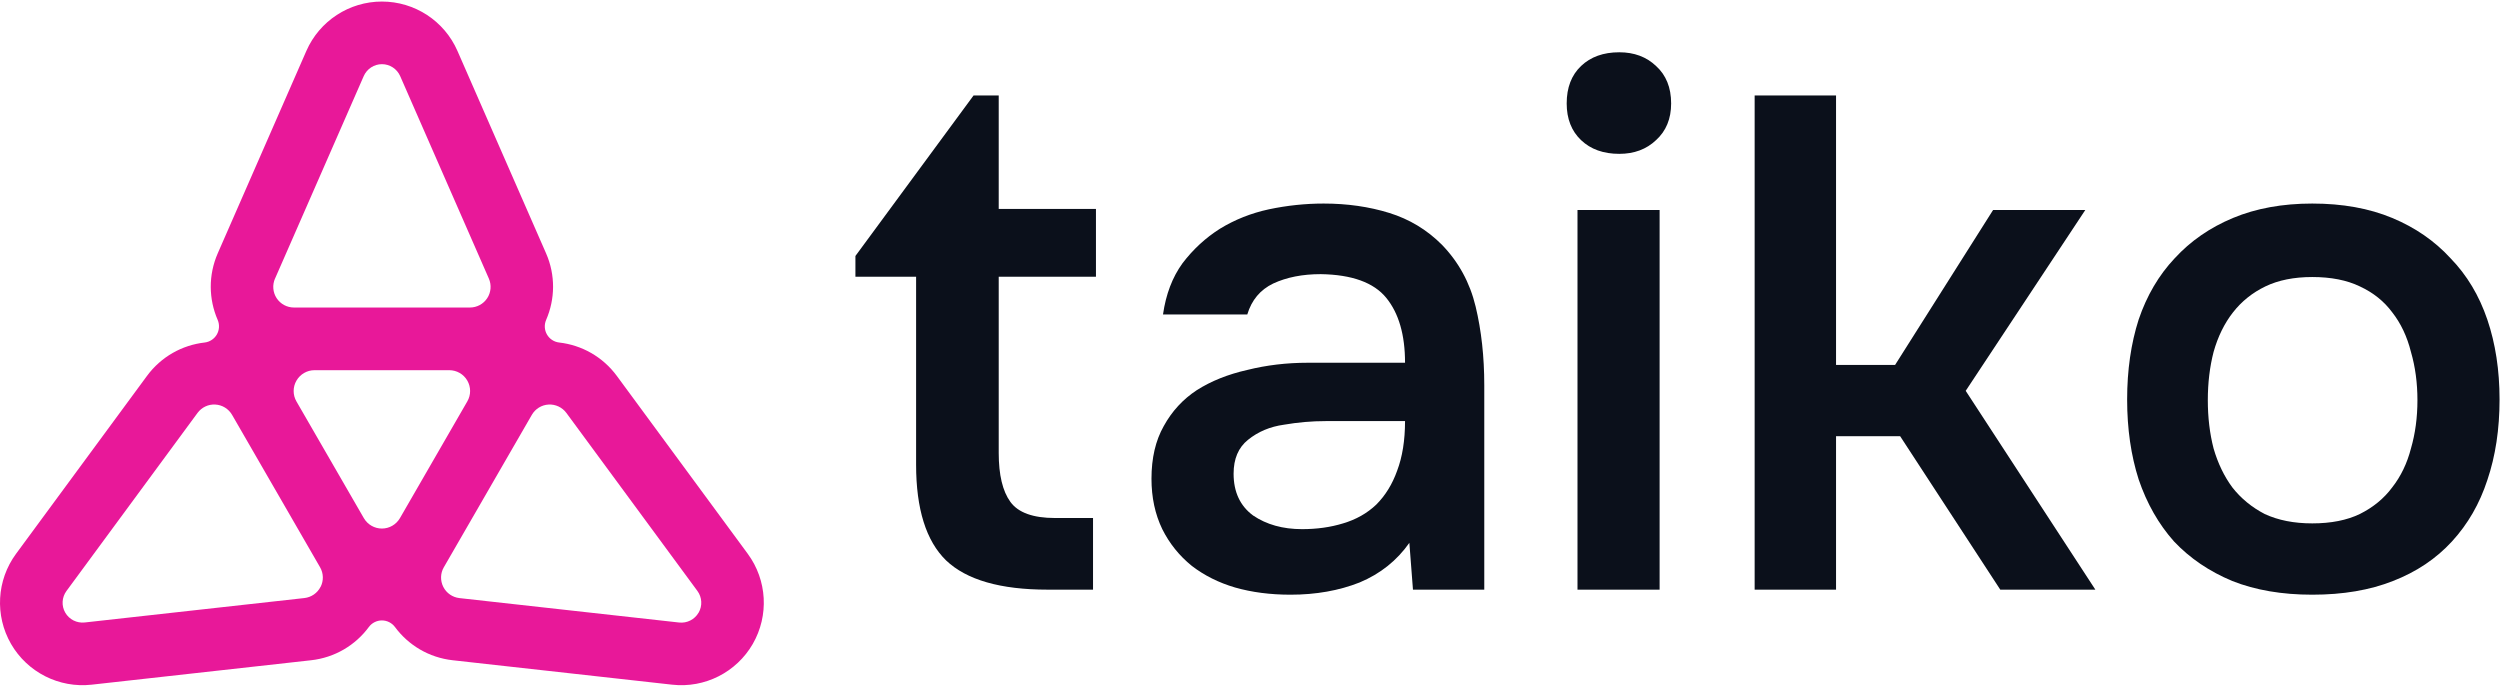
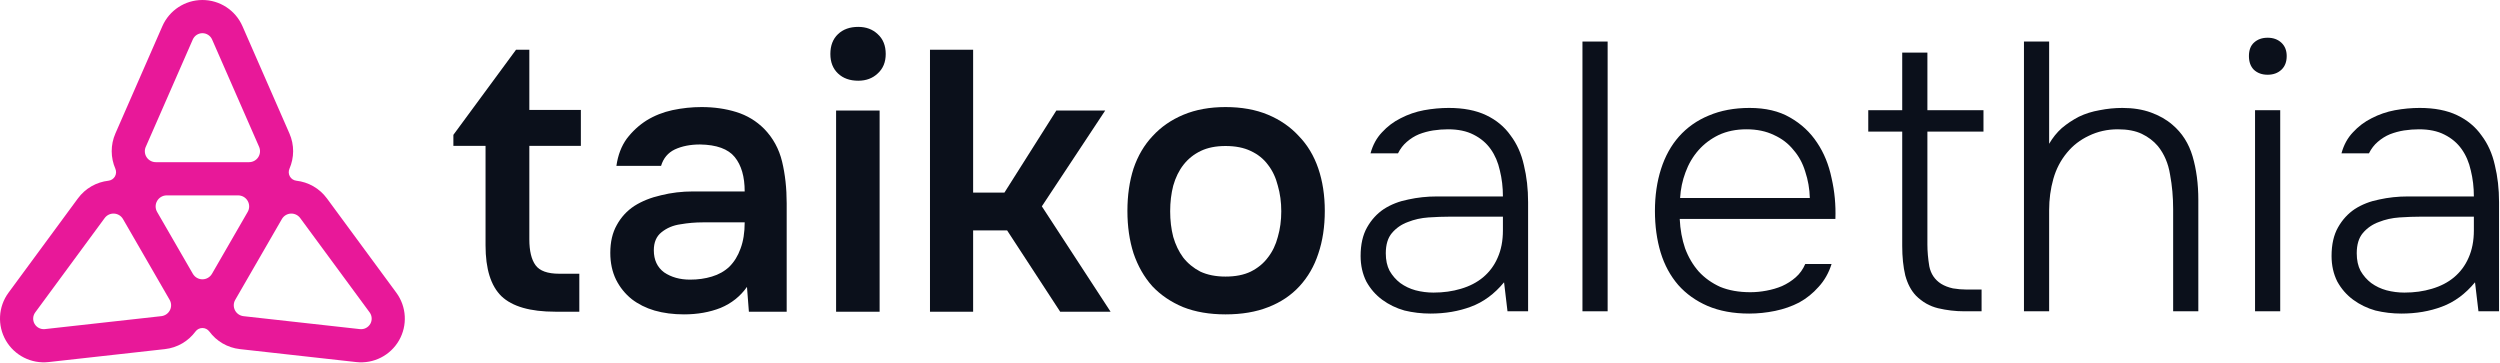
- <svg xmlns="http://www.w3.org/2000/svg" width="830" height="228" viewBox="0 0 830 228" fill="none">
-   <path d="M467.907 180.22C463.762 186.119 458.262 190.503 451.406 193.373C444.55 196.084 436.897 197.439 428.447 197.439C421.751 197.439 415.613 196.642 410.032 195.047C404.612 193.453 399.829 191.061 395.683 187.873C391.538 184.525 388.27 180.459 385.878 175.676C383.486 170.734 382.291 165.153 382.291 158.935C382.291 152.08 383.646 146.26 386.356 141.477C389.067 136.535 392.734 132.549 397.357 129.519C402.14 126.49 407.721 124.258 414.098 122.823C420.475 121.229 427.172 120.432 434.187 120.432H466.473C466.473 111.184 464.4 104.01 460.255 98.908C456.109 93.806 448.855 91.175 438.492 91.016C432.433 91.016 427.172 92.052 422.708 94.125C418.403 96.198 415.533 99.625 414.098 104.408H386.117C387.074 97.712 389.226 92.052 392.574 87.428C396.082 82.805 400.227 78.978 405.01 75.949C409.953 72.92 415.374 70.767 421.273 69.492C427.331 68.217 433.39 67.579 439.448 67.579C447.261 67.579 454.515 68.615 461.211 70.688C467.907 72.76 473.727 76.268 478.669 81.21C484.25 86.95 487.996 93.806 489.91 101.778C491.823 109.749 492.779 118.439 492.779 127.845V195.765H469.103L467.907 180.22ZM466.473 139.803H440.166C435.542 139.803 430.918 140.202 426.295 140.999C421.671 141.637 417.685 143.311 414.337 146.021C411.148 148.572 409.554 152.319 409.554 157.261C409.554 163.32 411.707 167.943 416.011 171.132C420.475 174.161 425.896 175.676 432.274 175.676C437.216 175.676 441.76 175.038 445.905 173.763C450.21 172.487 453.877 170.415 456.906 167.545C459.936 164.516 462.247 160.769 463.842 156.305C465.596 151.681 466.473 146.18 466.473 139.803Z" fill="#0B101B" />
-   <path d="M537.598 17.357C542.541 17.357 546.606 18.871 549.795 21.901C553.143 24.93 554.817 29.075 554.817 34.337C554.817 39.438 553.143 43.504 549.795 46.533C546.606 49.563 542.541 51.077 537.598 51.077C532.337 51.077 528.112 49.563 524.923 46.533C521.734 43.504 520.14 39.438 520.14 34.337C520.14 29.075 521.734 24.93 524.923 21.901C528.112 18.871 532.337 17.357 537.598 17.357ZM523.727 195.765V69.731H550.991V195.765H523.727Z" fill="#0B101B" />
-   <path d="M767.673 67.579C777.717 67.579 786.566 69.173 794.219 72.362C801.872 75.551 808.329 80.015 813.59 85.754C819.011 91.335 823.076 98.111 825.787 106.082C828.497 114.054 829.852 122.903 829.852 132.628C829.852 142.513 828.497 151.442 825.787 159.414C823.236 167.226 819.33 174.002 814.068 179.742C808.807 185.481 802.27 189.866 794.458 192.895C786.805 195.924 777.876 197.439 767.673 197.439C757.628 197.439 748.779 195.924 741.127 192.895C733.474 189.706 727.017 185.322 721.755 179.742C716.653 174.002 712.747 167.146 710.037 159.174C707.486 151.203 706.21 142.354 706.21 132.628C706.21 122.903 707.486 114.054 710.037 106.082C712.747 98.111 716.733 91.335 721.994 85.754C727.256 80.015 733.713 75.551 741.366 72.362C749.019 69.173 757.788 67.579 767.673 67.579ZM767.673 173.763C773.891 173.763 779.152 172.726 783.457 170.654C787.921 168.422 791.508 165.472 794.219 161.805C797.088 158.138 799.161 153.833 800.437 148.891C801.871 143.948 802.589 138.607 802.589 132.868C802.589 127.128 801.871 121.787 800.437 116.844C799.161 111.742 797.088 107.358 794.219 103.691C791.508 100.024 787.921 97.154 783.457 95.081C779.152 93.009 773.891 91.972 767.673 91.972C761.614 91.972 756.432 93.009 752.128 95.081C747.823 97.154 744.236 100.024 741.366 103.691C738.496 107.358 736.344 111.742 734.909 116.844C733.633 121.787 732.995 127.128 732.995 132.868C732.995 138.607 733.633 143.948 734.909 148.891C736.344 153.833 738.416 158.138 741.127 161.805C743.996 165.472 747.584 168.422 751.889 170.654C756.353 172.726 761.614 173.763 767.673 173.763Z" fill="#0B101B" />
-   <path d="M629.176 121.149H609.566V31.684H582.542V195.765H609.566V144.825H630.851L664.093 195.765H695.661L652.613 129.759L692.313 69.731H661.701L629.176 121.149Z" fill="#0B101B" />
-   <path d="M363.856 69.373H331.574V31.684H323.232L284 84.987V91.879H304.146V154.259C304.146 168.984 307.463 179.583 314.098 186.056C320.894 192.528 332.14 195.765 347.836 195.765H362.885V171.978H350.263C342.982 171.978 338.046 170.198 335.457 166.638C332.868 163.078 331.574 157.657 331.574 150.375V91.879H363.856V69.373Z" fill="#0B101B" />
-   <path d="M248.256 183.861L204.803 124.823C200.082 118.408 193.092 114.565 185.648 113.718C183.954 113.521 182.441 112.538 181.593 111.055C180.731 109.572 180.64 107.772 181.321 106.198C184.302 99.329 184.483 91.356 181.276 84.063L151.878 16.916C147.521 6.945 137.671 0.515 126.792 0.515C115.914 0.515 106.064 6.96 101.707 16.916L72.309 84.063C69.117 91.356 69.283 99.329 72.264 106.198C72.945 107.772 72.839 109.572 71.991 111.055C71.129 112.538 69.631 113.521 67.936 113.718C60.492 114.565 53.502 118.408 48.782 124.823L5.328 183.861C-1.117 192.621 -1.768 204.362 3.664 213.788C9.111 223.199 19.611 228.51 30.414 227.315L103.265 219.205C111.178 218.327 118.002 214.197 122.45 208.175C123.464 206.798 125.083 205.981 126.792 205.981C128.502 205.981 130.106 206.798 131.135 208.175C135.583 214.197 142.407 218.327 150.32 219.205L223.171 227.315C233.974 228.525 244.474 223.214 249.921 213.788C255.352 204.362 254.702 192.621 248.256 183.861ZM91.312 92.491L120.755 25.268C121.815 22.862 124.19 21.304 126.807 21.304C129.425 21.304 131.8 22.862 132.86 25.268L162.303 92.491C163.226 94.609 163.029 97.06 161.758 98.996C160.487 100.933 158.339 102.098 156.009 102.098H97.591C95.276 102.098 93.113 100.933 91.842 98.996C90.571 97.06 90.374 94.609 91.297 92.491H91.312ZM106.427 194.83C105.383 196.903 103.356 198.295 101.056 198.552L28.129 206.662C25.527 206.949 22.985 205.679 21.669 203.409C20.352 201.139 20.519 198.31 22.077 196.192L65.576 137.094C66.953 135.233 69.162 134.174 71.477 134.31C73.792 134.431 75.88 135.717 77.045 137.729L77.09 137.805L106.216 188.249L106.261 188.324C107.426 190.337 107.486 192.788 106.442 194.845L106.427 194.83ZM132.784 172.014C131.543 174.147 129.274 175.479 126.792 175.479C124.326 175.479 122.042 174.163 120.801 172.029L98.424 133.281C97.183 131.148 97.183 128.5 98.424 126.367C99.664 124.233 101.934 122.902 104.415 122.902H149.155C151.621 122.902 153.905 124.203 155.146 126.352C156.387 128.5 156.387 131.133 155.146 133.266L132.784 172.014ZM231.931 203.409C230.615 205.679 228.088 206.965 225.471 206.677L152.544 198.567C150.244 198.31 148.217 196.918 147.173 194.845C146.129 192.773 146.189 190.321 147.354 188.324L147.4 188.249L176.525 137.805L176.57 137.729C177.735 135.717 179.823 134.431 182.138 134.31C184.453 134.189 186.662 135.233 188.039 137.094L231.538 196.192C233.096 198.31 233.247 201.139 231.946 203.409H231.931Z" fill="#E81899" />
+ <svg xmlns="http://www.w3.org/2000/svg" width="1566" height="227" viewBox="0 0 1566 227" fill="none">
+   <path d="M467.907 179.705C463.762 185.604 458.262 189.988 451.406 192.858C444.55 195.569 436.897 196.924 428.447 196.924C421.751 196.924 415.613 196.127 410.032 194.532C404.612 192.938 399.829 190.546 395.683 187.358C391.538 184.01 388.27 179.944 385.878 175.161C383.486 170.219 382.291 164.638 382.291 158.42C382.291 151.565 383.646 145.745 386.356 140.962C389.067 136.02 392.734 132.034 397.357 129.004C402.14 125.975 407.721 123.743 414.098 122.308C420.475 120.714 427.172 119.917 434.187 119.917H466.473C466.473 110.669 464.4 103.495 460.255 98.393C456.109 93.291 448.855 90.66 438.492 90.501C432.433 90.501 427.172 91.537 422.708 93.61C418.403 95.683 415.533 99.11 414.098 103.893H386.117C387.074 97.197 389.226 91.537 392.574 86.913C396.082 82.29 400.227 78.463 405.01 75.434C409.953 72.405 415.374 70.252 421.273 68.977C427.331 67.702 433.39 67.064 439.448 67.064C447.261 67.064 454.515 68.1 461.211 70.173C467.907 72.246 473.727 75.753 478.669 80.695C484.25 86.435 487.996 93.291 489.91 101.263C491.823 109.234 492.779 117.924 492.779 127.33V195.25H469.103L467.907 179.705ZM466.473 139.288H440.166C435.542 139.288 430.918 139.687 426.295 140.484C421.671 141.122 417.685 142.796 414.337 145.506C411.148 148.057 409.554 151.804 409.554 156.746C409.554 162.805 411.707 167.428 416.011 170.617C420.475 173.646 425.896 175.161 432.274 175.161C437.216 175.161 441.76 174.523 445.905 173.248C450.21 171.972 453.877 169.9 456.906 167.03C459.936 164.001 462.247 160.254 463.842 155.79C465.596 151.166 466.473 145.665 466.473 139.288Z" fill="#0B101B" />
+   <path d="M537.598 16.842C542.541 16.842 546.606 18.356 549.795 21.386C553.143 24.415 554.817 28.56 554.817 33.822C554.817 38.923 553.143 42.989 549.795 46.018C546.606 49.048 542.541 50.562 537.598 50.562C532.337 50.562 528.112 49.048 524.923 46.018C521.734 42.989 520.14 38.923 520.14 33.822C520.14 28.56 521.734 24.415 524.923 21.386C528.112 18.356 532.337 16.842 537.598 16.842ZM523.727 195.25V69.216H550.991V195.25H523.727Z" fill="#0B101B" />
+   <path d="M767.673 67.064C777.717 67.064 786.566 68.658 794.219 71.847C801.872 75.036 808.329 79.5 813.59 85.24C819.011 90.82 823.076 97.596 825.787 105.567C828.497 113.539 829.852 122.388 829.852 132.113C829.852 141.998 828.497 150.927 825.787 158.899C823.236 166.711 819.33 173.487 814.068 179.227C808.807 184.966 802.27 189.351 794.458 192.38C786.805 195.409 777.876 196.924 767.673 196.924C757.628 196.924 748.779 195.409 741.127 192.38C733.474 189.191 727.017 184.807 721.755 179.227C716.653 173.487 712.747 166.631 710.037 158.659C707.486 150.688 706.21 141.839 706.21 132.113C706.21 122.388 707.486 113.539 710.037 105.567C712.747 97.596 716.733 90.82 721.994 85.24C727.256 79.5 733.713 75.036 741.366 71.847C749.019 68.658 757.788 67.064 767.673 67.064ZM767.673 173.248C773.891 173.248 779.152 172.211 783.457 170.139C787.921 167.907 791.508 164.957 794.219 161.29C797.088 157.623 799.161 153.318 800.437 148.376C801.871 143.433 802.589 138.092 802.589 132.353C802.589 126.613 801.871 121.272 800.437 116.329C799.161 111.227 797.088 106.843 794.219 103.176C791.508 99.509 787.921 96.639 783.457 94.566C779.152 92.494 773.891 91.457 767.673 91.457C761.614 91.457 756.432 92.494 752.128 94.566C747.823 96.639 744.236 99.509 741.366 103.176C738.496 106.843 736.344 111.227 734.909 116.329C733.633 121.272 732.995 126.613 732.995 132.353C732.995 138.092 733.633 143.433 734.909 148.376C736.344 153.318 738.416 157.623 741.127 161.29C743.996 164.957 747.584 167.907 751.889 170.139C756.353 172.211 761.614 173.248 767.673 173.248Z" fill="#0B101B" />
+   <path d="M629.176 120.634H609.566V31.169H582.542V195.25H609.566V144.31H630.851L664.093 195.25H695.661L652.613 129.244L692.313 69.216H661.701L629.176 120.634Z" fill="#0B101B" />
+   <path d="M363.856 68.858H331.574V31.169H323.232L284 84.472V91.364H304.146V153.744C304.146 168.469 307.463 179.068 314.098 185.541C320.894 192.013 332.14 195.25 347.836 195.25H362.885V171.463H350.263C342.982 171.463 338.046 169.683 335.457 166.123C332.868 162.563 331.574 157.142 331.574 149.861V91.364H363.856V68.858Z" fill="#0B101B" />
+   <path d="M248.256 183.346L204.803 124.309C200.082 117.893 193.092 114.05 185.648 113.203C183.954 113.006 182.441 112.023 181.593 110.54C180.731 109.057 180.64 107.257 181.321 105.683C184.302 98.814 184.483 90.841 181.276 83.548L151.878 16.401C147.521 6.43 137.671 0 126.792 0C115.914 0 106.064 6.445 101.707 16.401L72.309 83.548C69.117 90.841 69.283 98.814 72.264 105.683C72.945 107.257 72.839 109.057 71.991 110.54C71.129 112.023 69.631 113.006 67.936 113.203C60.492 114.05 53.502 117.893 48.782 124.309L5.328 183.346C-1.117 192.106 -1.768 203.847 3.664 213.273C9.111 222.684 19.611 227.995 30.414 226.8L103.265 218.69C111.178 217.812 118.002 213.682 122.45 207.66C123.464 206.283 125.083 205.466 126.792 205.466C128.502 205.466 130.106 206.283 131.135 207.66C135.583 213.682 142.407 217.812 150.32 218.69L223.171 226.8C233.974 228.01 244.474 222.699 249.921 213.273C255.352 203.847 254.702 192.106 248.256 183.346ZM91.312 91.976L120.755 24.753C121.815 22.347 124.19 20.789 126.807 20.789C129.425 20.789 131.8 22.347 132.86 24.753L162.303 91.976C163.226 94.094 163.029 96.545 161.758 98.481C160.487 100.418 158.339 101.583 156.009 101.583H97.591C95.276 101.583 93.113 100.418 91.842 98.481C90.571 96.545 90.374 94.094 91.297 91.976H91.312ZM106.427 194.315C105.383 196.388 103.356 197.78 101.056 198.037L28.129 206.147C25.527 206.434 22.985 205.164 21.669 202.894C20.352 200.624 20.519 197.795 22.077 195.677L65.576 136.579C66.953 134.718 69.162 133.659 71.477 133.795C73.792 133.916 75.88 135.202 77.045 137.214L77.09 137.29L106.216 187.734L106.261 187.809C107.426 189.822 107.486 192.273 106.442 194.33L106.427 194.315ZM132.784 171.499C131.543 173.632 129.274 174.964 126.792 174.964C124.326 174.964 122.042 173.648 120.801 171.514L98.424 132.766C97.183 130.633 97.183 127.985 98.424 125.852C99.664 123.718 101.934 122.387 104.415 122.387H149.155C151.621 122.387 153.905 123.688 155.146 125.837C156.387 127.985 156.387 130.618 155.146 132.751L132.784 171.499ZM231.931 202.894C230.615 205.164 228.088 206.45 225.471 206.162L152.544 198.052C150.244 197.795 148.217 196.403 147.173 194.33C146.129 192.258 146.189 189.807 147.354 187.809L147.4 187.734L176.525 137.29L176.57 137.214C177.735 135.202 179.823 133.916 182.138 133.795C184.453 133.674 186.662 134.718 188.039 136.579L231.538 195.677C233.096 197.795 233.247 200.624 231.946 202.894H231.931Z" fill="#E81899" />
+   <path d="M1550.35 176.825C1544.29 184.154 1537.36 189.252 1529.55 192.12C1521.91 194.988 1513.46 196.422 1504.22 196.422C1498.65 196.422 1493.23 195.785 1487.97 194.51C1482.87 193.076 1478.25 190.846 1474.11 187.819C1469.97 184.791 1466.62 180.968 1464.07 176.347C1461.68 171.568 1460.49 166.23 1460.49 160.335C1460.49 153.166 1461.84 147.191 1464.55 142.411C1467.26 137.631 1470.76 133.808 1475.06 130.94C1479.53 128.072 1484.62 126.08 1490.36 124.965C1496.1 123.691 1502.07 123.053 1508.28 123.053H1549.63C1549.63 117.318 1548.99 111.901 1547.72 106.802C1546.6 101.704 1544.69 97.243 1541.98 93.419C1539.27 89.595 1535.69 86.568 1531.23 84.338C1526.93 82.107 1521.59 80.992 1515.21 80.992C1512.19 80.992 1509.08 81.231 1505.89 81.709C1502.87 82.187 1499.92 82.983 1497.05 84.099C1494.34 85.214 1491.79 86.807 1489.4 88.878C1487.17 90.79 1485.34 93.18 1483.91 96.048H1466.7C1468.13 90.79 1470.52 86.409 1473.87 82.903C1477.22 79.239 1481.12 76.292 1485.58 74.061C1490.2 71.671 1495.06 69.998 1500.16 69.042C1505.42 68.086 1510.59 67.608 1515.69 67.608C1524.93 67.608 1532.74 69.122 1539.11 72.149C1545.49 75.176 1550.58 79.398 1554.41 84.815C1558.39 90.073 1561.18 96.287 1562.77 103.456C1564.53 110.626 1565.4 118.353 1565.4 126.638V194.988H1552.5L1550.35 176.825ZM1516.41 135.72C1512.27 135.72 1507.81 135.879 1503.03 136.198C1498.41 136.516 1494.1 137.472 1490.12 139.065C1486.14 140.499 1482.79 142.809 1480.08 145.996C1477.53 149.023 1476.26 153.245 1476.26 158.662C1476.26 162.964 1477.06 166.628 1478.65 169.656C1480.4 172.683 1482.63 175.232 1485.34 177.303C1488.21 179.374 1491.4 180.888 1494.9 181.844C1498.57 182.8 1502.31 183.278 1506.13 183.278C1512.35 183.278 1518.08 182.481 1523.34 180.888C1528.76 179.295 1533.38 176.905 1537.2 173.718C1541.18 170.373 1544.21 166.31 1546.28 161.53C1548.51 156.591 1549.63 150.855 1549.63 144.323V135.72H1516.41Z" fill="#0B101B" />
+   <path d="M1420.44 23.635C1423.95 23.635 1426.81 24.67 1429.05 26.742C1431.28 28.813 1432.39 31.601 1432.39 35.106C1432.39 38.771 1431.28 41.638 1429.05 43.71C1426.81 45.781 1423.95 46.816 1420.44 46.816C1416.94 46.816 1414.07 45.781 1411.84 43.71C1409.77 41.638 1408.73 38.771 1408.73 35.106C1408.73 31.442 1409.77 28.654 1411.84 26.742C1414.07 24.67 1416.94 23.635 1420.44 23.635ZM1412.56 69.042H1428.33V194.988H1412.56V69.042Z" fill="#0B101B" />
+   <path d="M1267.81 194.989V26.025H1283.58V90.074C1285.82 86.25 1288.44 82.984 1291.47 80.275C1294.66 77.567 1298.24 75.177 1302.23 73.106C1306.21 71.194 1310.51 69.84 1315.13 69.043C1319.91 68.087 1324.69 67.609 1329.47 67.609C1336.16 67.609 1342.14 68.565 1347.39 70.477C1352.65 72.389 1357.11 74.938 1360.78 78.124C1366.83 83.223 1371.05 89.835 1373.44 97.96C1375.83 106.086 1377.03 115.167 1377.03 125.205V194.989H1361.26V130.94C1361.26 123.452 1360.62 116.283 1359.34 109.432C1358.23 102.421 1355.68 96.447 1351.7 91.508C1348.99 88.321 1345.64 85.772 1341.66 83.86C1337.68 81.948 1332.66 80.992 1326.6 80.992C1320.07 80.992 1314.02 82.347 1308.44 85.055C1303.02 87.604 1298.48 91.109 1294.82 95.57C1290.83 100.35 1287.97 105.847 1286.21 112.06C1284.46 118.274 1283.58 124.806 1283.58 131.657V194.989H1267.81Z" fill="#0B101B" />
+   <path d="M1207.32 69.042H1242.45V82.425H1207.32V153.165C1207.32 157.467 1207.72 162.008 1208.51 166.787C1209.47 171.567 1211.94 175.232 1215.92 177.781C1217.99 179.055 1220.46 180.011 1223.33 180.649C1226.2 181.127 1228.99 181.366 1231.7 181.366H1241.26V194.988H1230.26C1224.85 194.988 1219.43 194.351 1214.01 193.076C1208.75 191.801 1204.13 189.173 1200.15 185.189C1197.12 182.003 1194.89 177.781 1193.46 172.523C1192.18 167.106 1191.55 160.972 1191.55 154.121V82.425H1170.28V69.042H1191.55V32.955H1207.32V69.042Z" fill="#0B101B" />
+   <path d="M1052.18 137.153C1052.5 143.845 1053.62 149.979 1055.53 155.555C1057.6 161.132 1060.47 165.991 1064.13 170.134C1067.8 174.117 1072.26 177.303 1077.52 179.693C1082.93 181.924 1089.23 183.039 1096.4 183.039C1099.74 183.039 1103.09 182.72 1106.43 182.083C1109.94 181.446 1113.2 180.49 1116.23 179.215C1119.42 177.781 1122.29 175.949 1124.83 173.718C1127.38 171.488 1129.38 168.7 1130.81 165.354H1147.3C1145.55 170.93 1142.84 175.71 1139.17 179.693C1135.67 183.676 1131.61 186.942 1126.99 189.491C1122.36 191.881 1117.35 193.634 1111.93 194.749C1106.51 195.864 1101.1 196.422 1095.68 196.422C1085.8 196.422 1077.12 194.829 1069.63 191.642C1062.3 188.456 1056.17 184.074 1051.23 178.498C1046.29 172.762 1042.62 165.991 1040.23 158.184C1037.84 150.218 1036.65 141.535 1036.65 132.135C1036.65 122.575 1037.92 113.812 1040.47 105.846C1043.02 97.88 1046.77 91.109 1051.7 85.532C1056.8 79.797 1063.02 75.415 1070.35 72.388C1077.83 69.202 1086.36 67.608 1095.92 67.608C1105.95 67.608 1114.4 69.6 1121.25 73.583C1128.26 77.566 1133.92 82.824 1138.22 89.356C1142.52 95.729 1145.55 103.138 1147.3 111.582C1149.21 119.867 1150.01 128.391 1149.69 137.153H1052.18ZM1133.68 124.009C1133.52 118.274 1132.56 112.777 1130.81 107.519C1129.22 102.261 1126.75 97.721 1123.4 93.897C1120.21 89.914 1116.15 86.807 1111.21 84.576C1106.27 82.187 1100.54 80.992 1094.01 80.992C1087.47 80.992 1081.66 82.187 1076.56 84.576C1071.62 86.966 1067.4 90.153 1063.89 94.136C1060.39 98.119 1057.68 102.739 1055.77 107.997C1053.86 113.095 1052.74 118.433 1052.42 124.009H1133.68Z" fill="#0B101B" />
+   <path d="M991.25 194.989V26.025H1007.02V194.989H991.25Z" fill="#0B101B" />
+   <path d="M942.144 176.825C936.09 184.154 929.159 189.252 921.352 192.12C913.705 194.988 905.26 196.422 896.02 196.422C890.443 196.422 885.026 195.785 879.769 194.51C874.67 193.076 870.05 190.846 865.907 187.819C861.765 184.791 858.419 180.968 855.87 176.347C853.48 171.568 852.285 166.23 852.285 160.335C852.285 153.166 853.639 147.191 856.348 142.411C859.056 137.631 862.562 133.808 866.863 130.94C871.324 128.072 876.423 126.08 882.158 124.965C887.894 123.691 893.869 123.053 900.082 123.053H941.427C941.427 117.318 940.79 111.901 939.515 106.802C938.4 101.704 936.488 97.243 933.78 93.419C931.071 89.595 927.486 86.568 923.025 84.338C918.723 82.107 913.386 80.992 907.013 80.992C903.986 80.992 900.879 81.231 897.693 81.709C894.665 82.187 891.718 82.983 888.85 84.099C886.142 85.214 883.592 86.807 881.203 88.878C878.972 90.79 877.14 93.18 875.706 96.048H858.499C859.933 90.79 862.323 86.409 865.668 82.903C869.014 79.239 872.918 76.292 877.379 74.061C881.999 71.671 886.859 69.998 891.957 69.042C897.215 68.086 902.393 67.608 907.491 67.608C916.732 67.608 924.539 69.122 930.912 72.149C937.285 75.176 942.383 79.398 946.207 84.815C950.19 90.073 952.978 96.287 954.571 103.456C956.324 110.626 957.2 118.353 957.2 126.638V194.988H944.295L942.144 176.825ZM908.208 135.72C904.065 135.72 899.604 135.879 894.825 136.198C890.204 136.516 885.903 137.472 881.919 139.065C877.936 140.499 874.591 142.809 871.882 145.996C869.333 149.023 868.058 153.245 868.058 158.662C868.058 162.964 868.855 166.628 870.448 169.656C872.201 172.683 874.431 175.232 877.14 177.303C880.008 179.374 883.194 180.888 886.699 181.844C890.364 182.8 894.108 183.278 897.932 183.278C904.145 183.278 909.881 182.481 915.139 180.888C920.556 179.295 925.176 176.905 929 173.718C932.983 170.373 936.01 166.31 938.081 161.53C940.312 156.591 941.427 150.855 941.427 144.323V135.72H908.208Z" fill="#0B101B" />
</svg>
